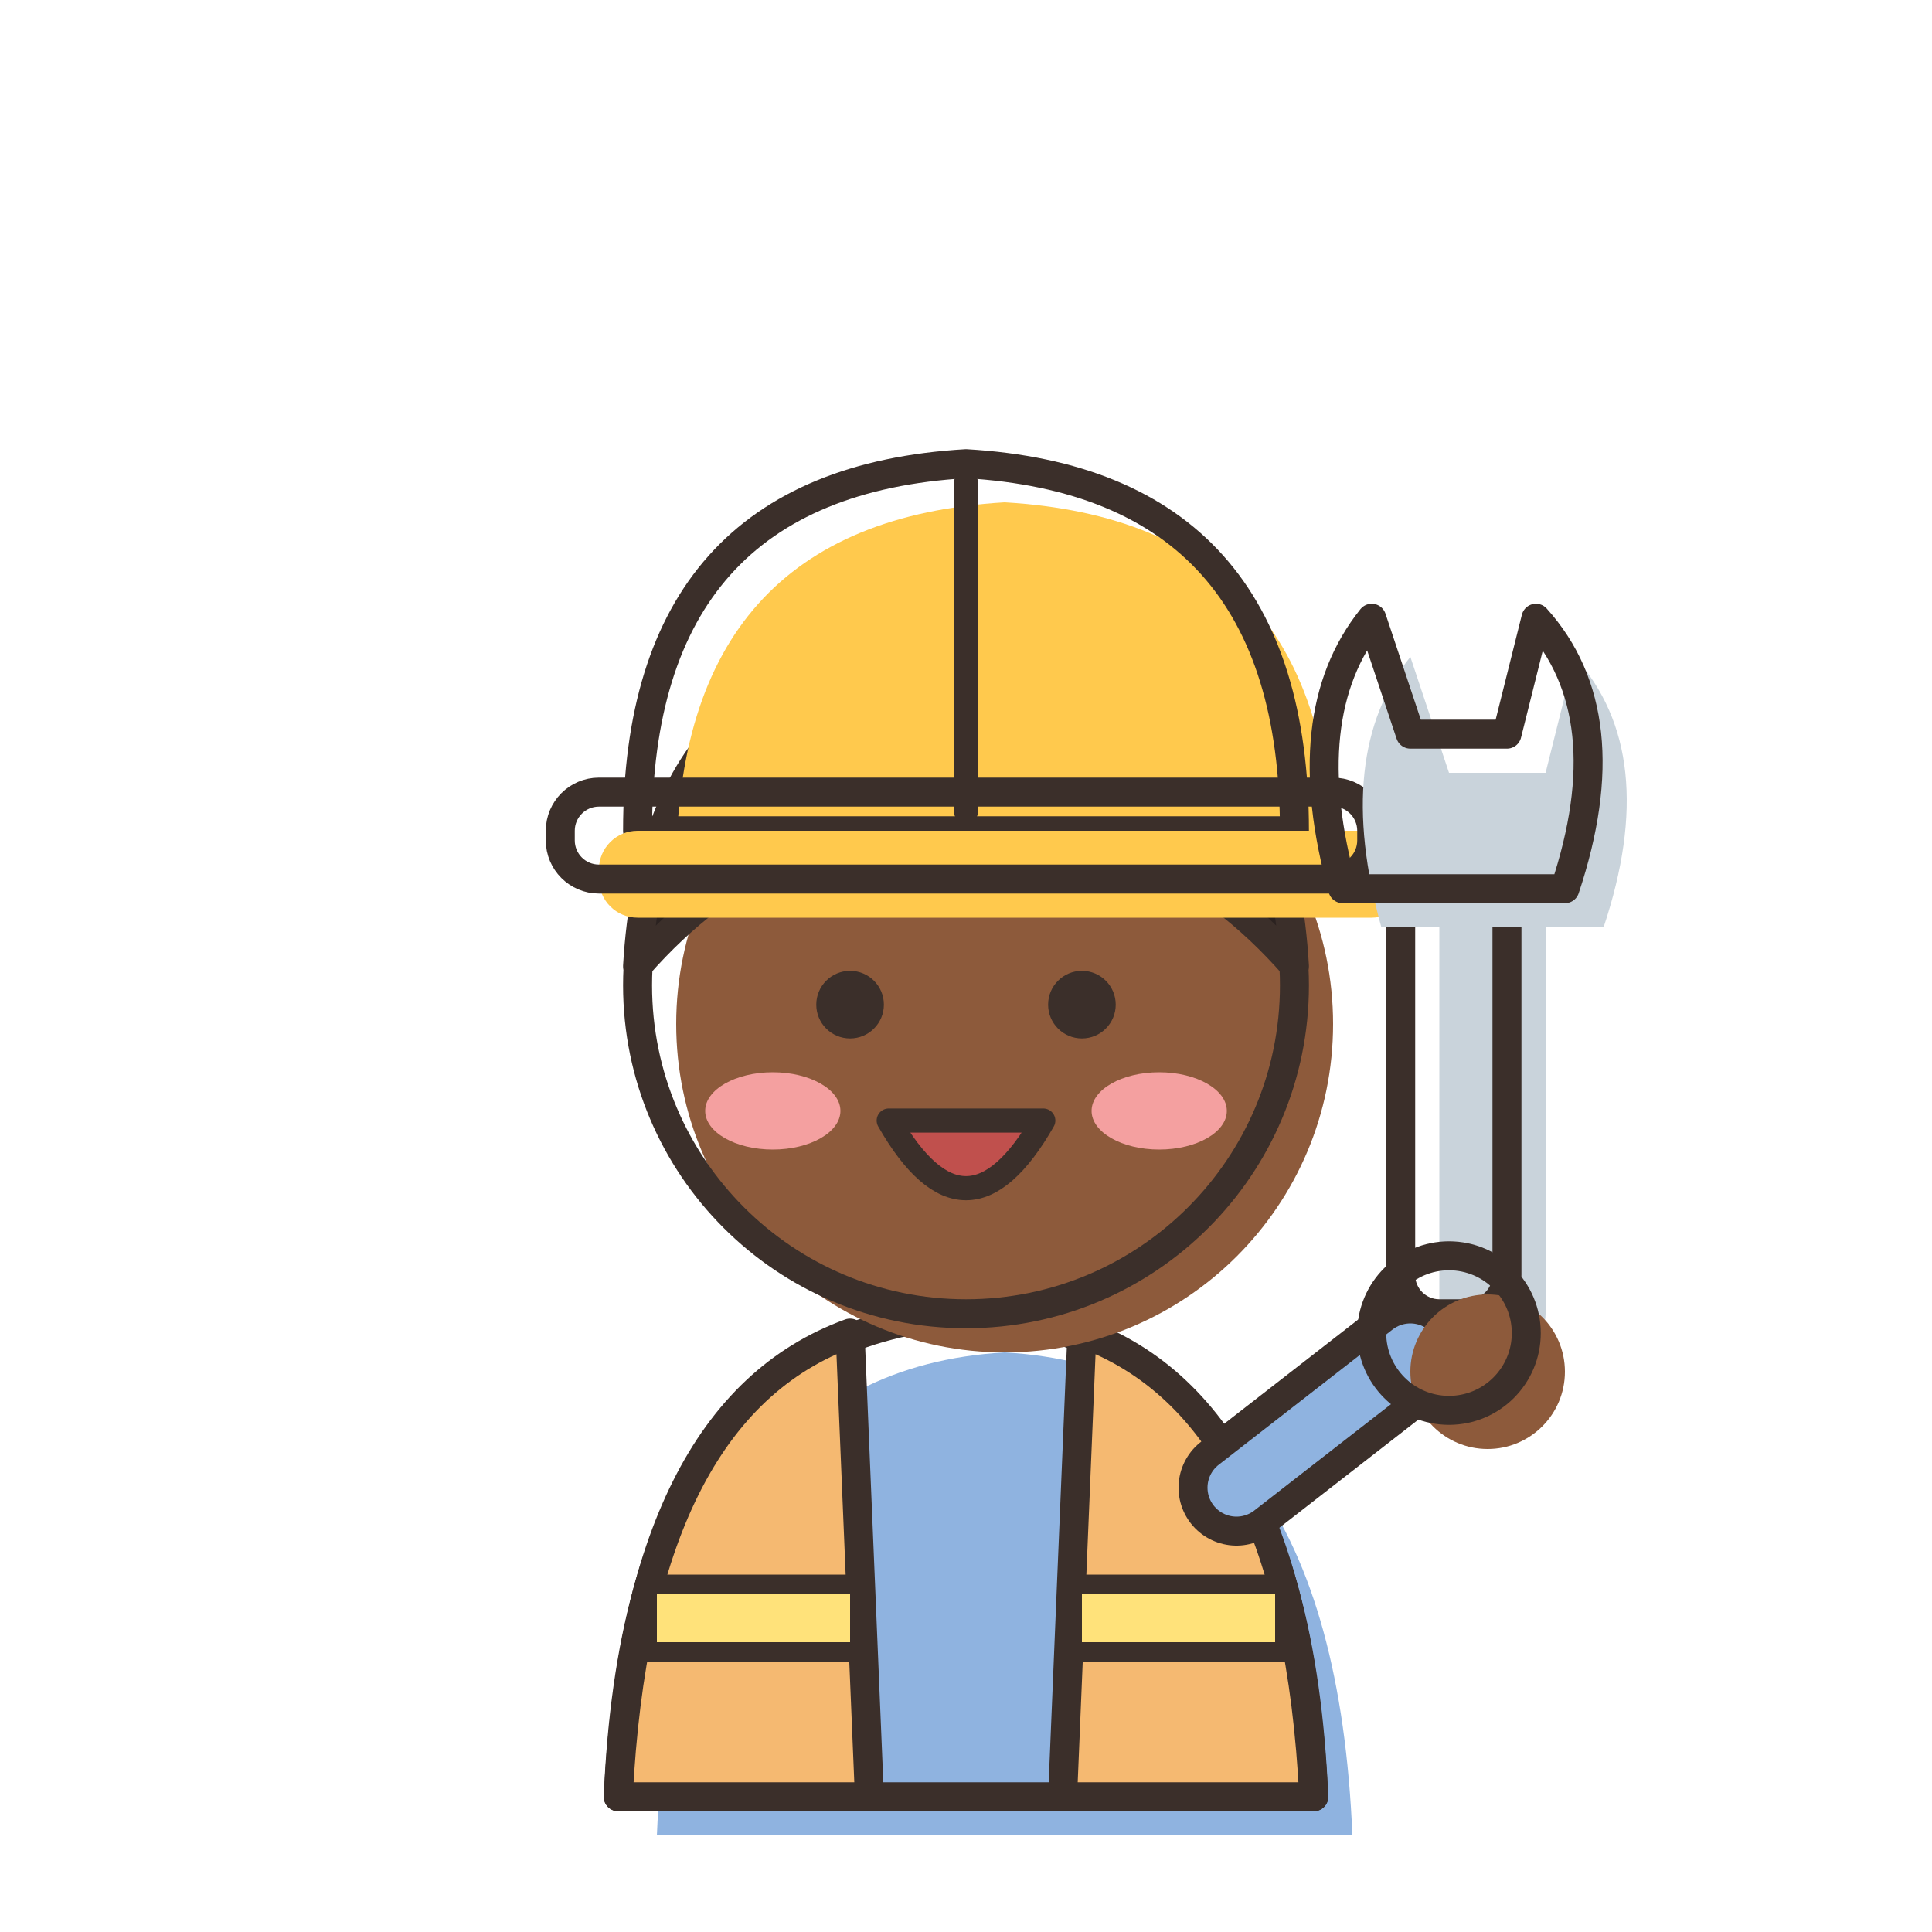
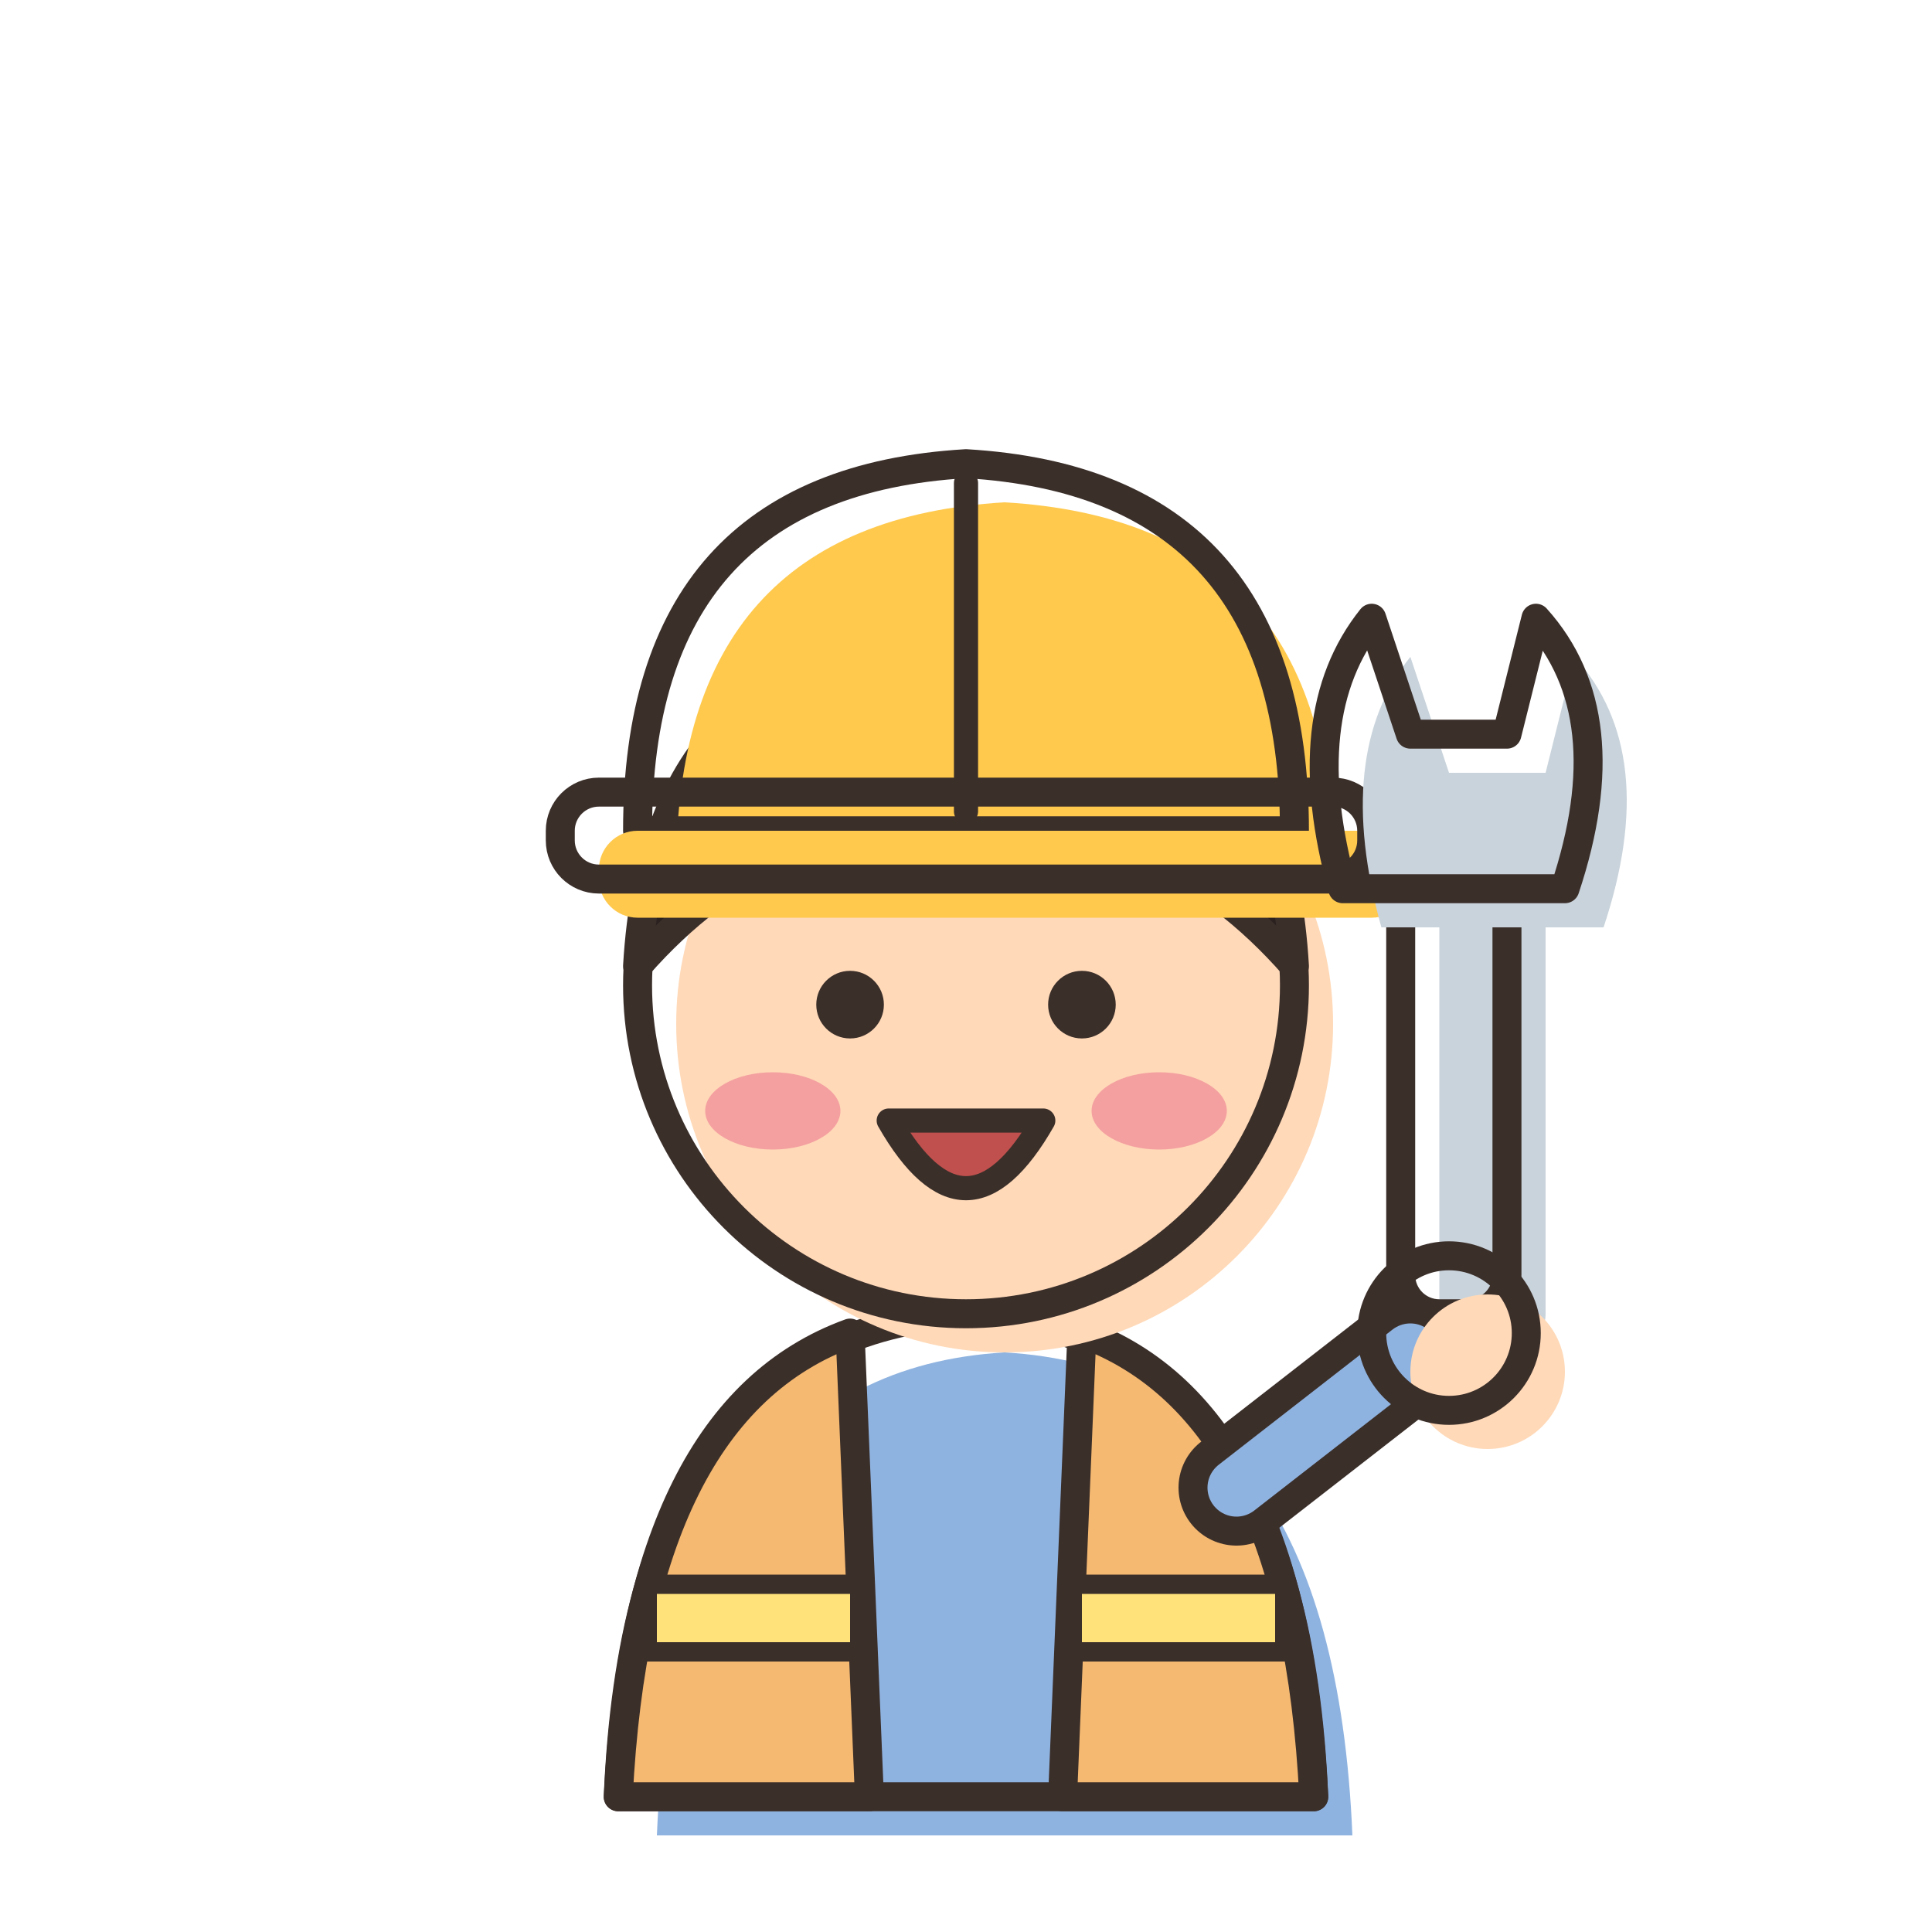
<svg xmlns="http://www.w3.org/2000/svg" viewBox="0 0 200 200" width="1000" height="1000">
  <g stroke="#3b2f2a" stroke-width="3" stroke-linecap="round" stroke-linejoin="round">
    <g transform="translate(4 4)">
      <path d="M64 186 Q66 138 100 136 Q134 138 136 186Z" fill="#8fb3e0" stroke="none" />
    </g>
    <path d="M64 186 Q66 138 100 136 Q134 138 136 186Z" fill="none" />
    <path d="M64 186 Q66 146 88 138 L90 186Z" fill="#f5b971" />
    <path d="M136 186 Q134 146 112 138 L110 186Z" fill="#f5b971" />
    <rect x="67" y="164" width="22" height="7" stroke-width="2" fill="#ffe27a" />
    <rect x="111" y="164" width="22" height="7" stroke-width="2" fill="#ffe27a" />
    <g transform="translate(4 4)">
-       <circle cx="100" cy="102" r="34" fill="#8d5a3b" stroke="none" />
+       <circle cx="100" cy="102" r="34" fill="#ffd9b8" stroke="none" />
    </g>
    <circle cx="100" cy="102" r="34" fill="none" />
    <path d="M66 100 Q68 66 100 67 Q132 66 134 100 Q120 84 100 85 Q80 84 66 100Z" fill="#2b2220" />
    <circle cx="88" cy="104" r="3.5" fill="#3b2f2a" stroke="none" />
    <circle cx="112" cy="104" r="3.5" fill="#3b2f2a" stroke="none" />
    <ellipse cx="80" cy="115" rx="7" ry="4" fill="#f4a0a0" stroke="none" />
    <ellipse cx="120" cy="115" rx="7" ry="4" fill="#f4a0a0" stroke="none" />
    <path d="M92 116 Q100 130 108 116Z" stroke-width="2.5" fill="#c0504d" />
    <g transform="translate(4 4)">
      <path d="M66 86 Q66 50 100 48 Q134 50 134 86Z" fill="#ffc94d" stroke="none" />
    </g>
    <path d="M66 86 Q66 50 100 48 Q134 50 134 86Z" fill="none" />
    <path d="M100 50 L100 84" stroke-width="2.5" fill="none" />
    <g transform="translate(4 4)">
      <rect x="58" y="82" width="84" height="9" rx="4" fill="#ffc94d" stroke="none" />
    </g>
    <rect x="58" y="82" width="84" height="9" rx="4" fill="none" />
    <path d="M128 154 L146 140" stroke-width="12" fill="none" />
    <path d="M128 154 L146 140" stroke="#8fb3e0" stroke-width="6" fill="none" />
    <g transform="translate(4 4)">
      <rect x="145" y="86" width="11" height="50" rx="4" fill="#c9d3db" stroke="none" />
    </g>
    <rect x="145" y="86" width="11" height="50" rx="4" fill="none" />
    <g transform="translate(4 4)">
      <path d="M139 92 Q134 74 142 64 L146 76 L156 76 L159 64 Q168 74 162 92Z" fill="#c9d3db" stroke="none" />
    </g>
    <path d="M139 92 Q134 74 142 64 L146 76 L156 76 L159 64 Q168 74 162 92Z" fill="none" />
    <g transform="translate(4 4)">
-       <circle cx="150" cy="138" r="8" fill="#8d5a3b" stroke="none" />
+       <circle cx="150" cy="138" r="8" fill="#ffd9b8" stroke="none" />
    </g>
    <circle cx="150" cy="138" r="8" fill="none" />
  </g>
</svg>
